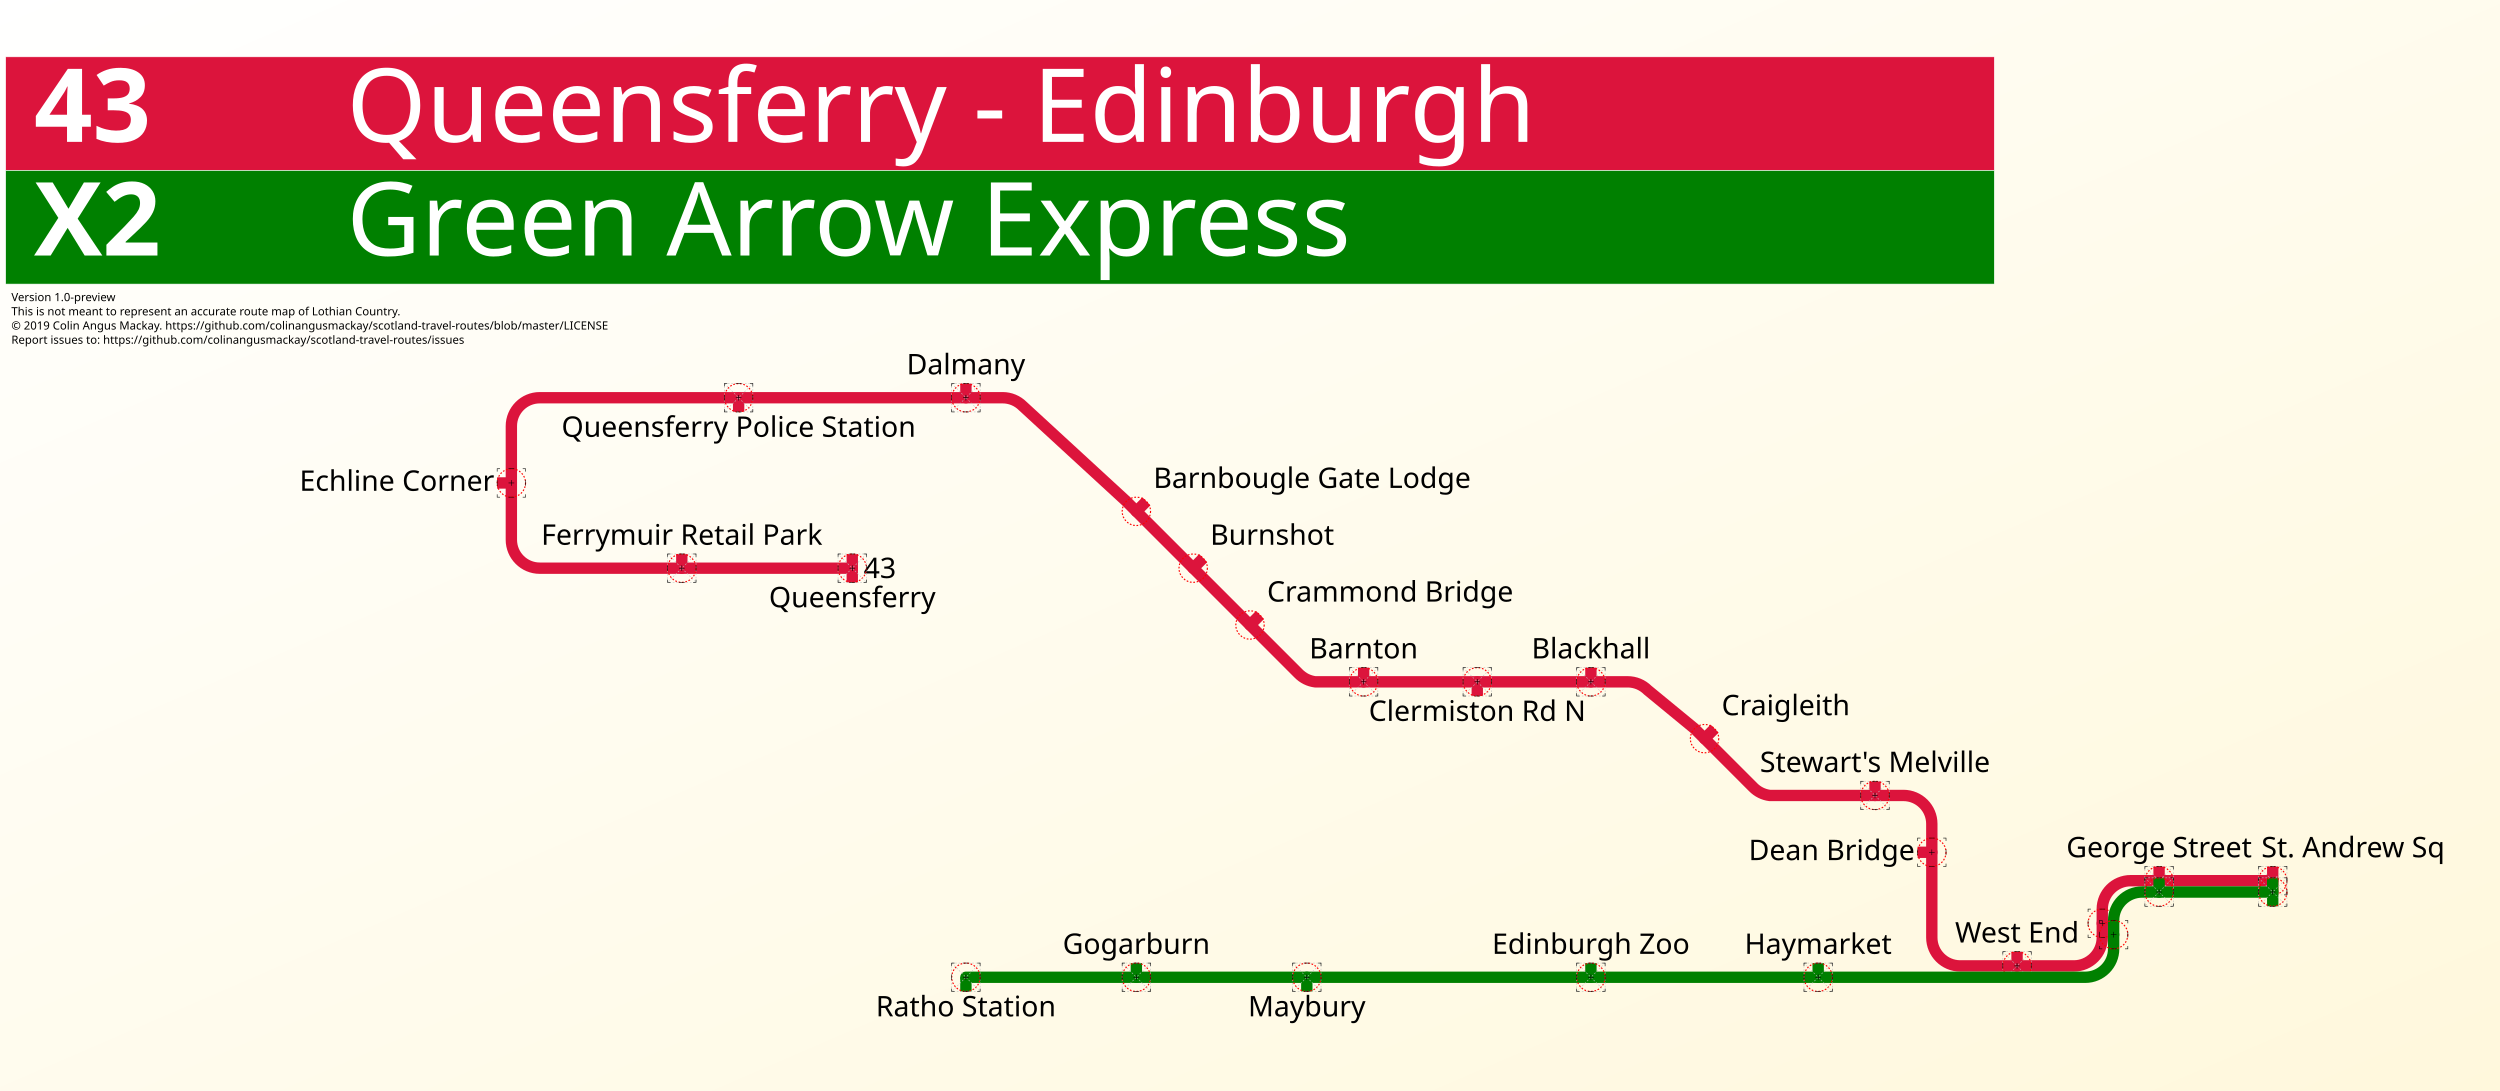
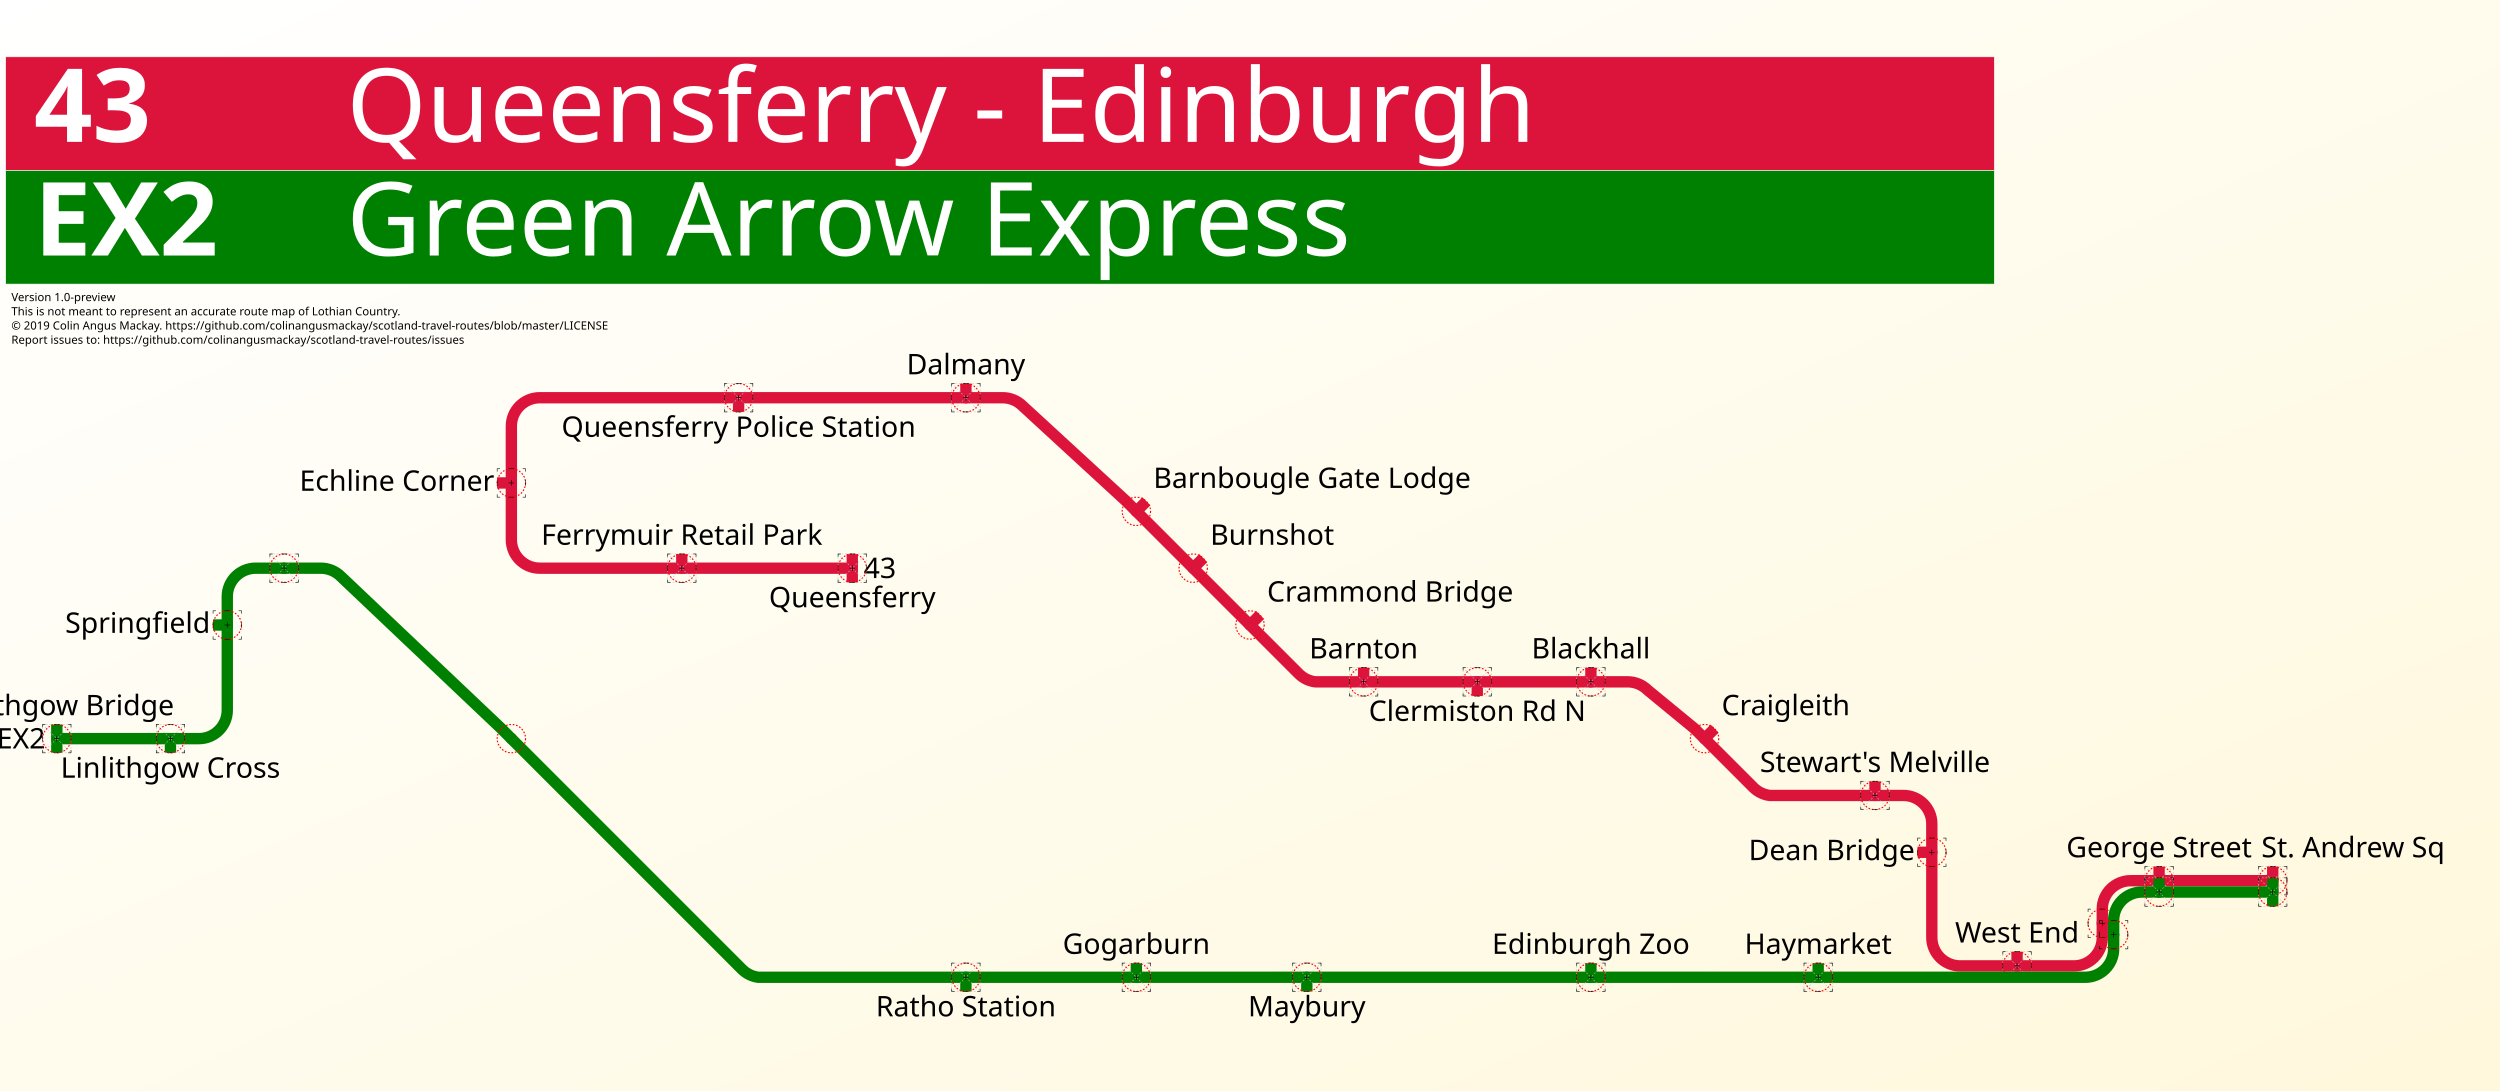
<svg xmlns="http://www.w3.org/2000/svg" version="1.1" baseProfile="full" width="4400" height="1920">
  <style>
    @font-face {
        font-family: "Fira Sans Condensed";
        src: url("https://fonts.googleapis.com/css?family=Fira+Sans+Condensed&amp;display=swap");
    }
  </style>
  <defs>
    <linearGradient id="BackgroundGradient" x1="0" y1="0" x2="100%" y2="100%">
      <stop offset="0%" stop-color="white" />
      <stop offset="100%" stop-color="cornsilk" />
    </linearGradient>
  </defs>
  <rect width="100%" height="100%" fill="url(#BackgroundGradient)" />
  <g font-family="Fira Sans Condensed" font-size="20px">
    <text x="20" y="530">Version 1.0-preview</text>
    <text x="20" y="555">This is not meant to represent an accurate route map of Lothian Country.</text>
    <text x="20" y="580">© 2019 Colin Angus Mackay. https://github.com/colinangusmackay/scotland-travel-routes/blob/master/LICENSE</text>
    <text x="20" y="605">Report issues to: https://github.com/colinangusmackay/scotland-travel-routes/issues</text>
  </g>
  <rect x="10" y="100" fill="crimson" height="200" width="3500" stroke="white" stroke-width="1" />
  <g text-anchor="start" font-size="180px" dominant-baseline="hanging" fill="white" font-family="Fira Sans Condensed">
    <text x="60" y="110" font-weight="bold">43</text>
    <text x="610" y="110">Queensferry - Edinburgh</text>
  </g>
  <path d="M1500,1000 L1200,1000" stroke="crimson" fill="none" stroke-width="20" stroke-linecap="round" stroke-linejoin="round" />
  <path d="M1200,1000 L1175,1000 L950,1000 A50 50 0 0 1 900,950 L900,850" stroke="crimson" fill="none" stroke-width="20" stroke-linecap="round" stroke-linejoin="round" />
  <path d="M900,850 L900,825 L900,750 A50 50 0 0 1 950,700 L1300,700" stroke="crimson" fill="none" stroke-width="20" stroke-linecap="round" stroke-linejoin="round" />
  <path d="M1300,700 L1700,700" stroke="crimson" fill="none" stroke-width="20" stroke-linecap="round" stroke-linejoin="round" />
  <path d="M1700,700 L1725,700 L1764.645,700 A50 50 0 0 1 1800,714.645 L1982.322,882.322 L2000,900" stroke="crimson" fill="none" stroke-width="20" stroke-linecap="round" stroke-linejoin="round" />
  <path d="M2000,900 L2100,1000" stroke="crimson" fill="none" stroke-width="20" stroke-linecap="round" stroke-linejoin="round" />
  <path d="M2100,1000 L2200,1100" stroke="crimson" fill="none" stroke-width="20" stroke-linecap="round" stroke-linejoin="round" />
  <path d="M2200,1100 L2285.355,1185.355 A50 50 0 0 0 2314.645,1200 L2375,1200 L2400,1200" stroke="crimson" fill="none" stroke-width="20" stroke-linecap="round" stroke-linejoin="round" />
  <path d="M2400,1200 L2600,1200" stroke="crimson" fill="none" stroke-width="20" stroke-linecap="round" stroke-linejoin="round" />
  <path d="M2600,1200 L2800,1200" stroke="crimson" fill="none" stroke-width="20" stroke-linecap="round" stroke-linejoin="round" />
  <path d="M2800,1200 L2825,1200 L2864.645,1200 A50 50 0 0 1 2900,1214.645 L2982.322,1282.322 L3000,1300" stroke="crimson" fill="none" stroke-width="20" stroke-linecap="round" stroke-linejoin="round" />
  <path d="M3000,1300 L3085.355,1385.355 A50 50 0 0 0 3114.645,1400 L3275,1400 L3300,1400" stroke="crimson" fill="none" stroke-width="20" stroke-linecap="round" stroke-linejoin="round" />
  <path d="M3300,1400 L3325,1400 L3350,1400 A50 50 0 0 1 3400,1450 L3400,1500" stroke="crimson" fill="none" stroke-width="20" stroke-linecap="round" stroke-linejoin="round" />
  <path d="M3400,1500 L3400,1525 L3400,1650 A50 50 0 0 0 3450,1700 L3550,1700" stroke="crimson" fill="none" stroke-width="20" stroke-linecap="round" stroke-linejoin="round" />
  <path d="M3550,1700 L3575,1700 L3650,1700 A50 50 0 0 0 3700,1650 L3700,1625" stroke="crimson" fill="none" stroke-width="20" stroke-linecap="round" stroke-linejoin="round" />
  <path d="M3700,1625 L3700,1600 L3700,1600 A50 50 0 0 1 3750,1550 L3800,1550" stroke="crimson" fill="none" stroke-width="20" stroke-linecap="round" stroke-linejoin="round" />
  <path d="M3800,1550 L4000,1550" stroke="crimson" fill="none" stroke-width="20" stroke-linecap="round" stroke-linejoin="round" />
  <rect x="1490" y="975" width="20" height="50" fill="crimson" />
  <text x="1520" y="1000" dominant-baseline="middle" font-family="Fira Sans Condensed" font-size="50px">43</text>
  <text x="1500" y="1030" font-family="Fira Sans Condensed" dominant-baseline="hanging" text-anchor="middle" font-size="50px">Queensferry</text>
  <circle cx="1500" cy="1000" r="25" stroke="red" stroke-width="2" stroke-dasharray="3" fill="none" />
  <polyline points="1475,975 1525,975 1525,1025 1475,1025 1475,975" stroke="silver" fill="none" stroke-dasharray="3" />
  <polyline points="1475,975 1525,1025" stroke="silver" fill="none" stroke-dasharray="3" />
  <polyline points="1525,975 1475,1025" stroke="silver" fill="none" stroke-dasharray="3" />
  <polyline points="1475,980 1475,975 1480,975" stroke="black" fill="none" />
  <polyline points="1525,980 1525,975 1520,975" stroke="black" fill="none" />
  <polyline points="1525,1020 1525,1025 1520,1025" stroke="black" fill="none" />
  <polyline points="1475,1020 1475,1025 1480,1025" stroke="black" fill="none" />
  <polyline points="1495,975 1505,975" stroke="black" fill="none" />
  <polyline points="1495,1025 1505,1025" stroke="black" fill="none" />
  <polyline points="1475,995 1475,1005" stroke="black" fill="none" />
  <polyline points="1525,995 1525,1005" stroke="black" fill="none" />
  <polyline points="1495,1000 1505,1000" stroke="black" fill="none" />
  <polyline points="1500,995 1500,1005" stroke="black" fill="none" />
  <polyline points="1200,1000 1200,975" stroke="crimson" fill="none" stroke-width="20" stroke-linecap="butt" />
  <text x="1200" y="920" font-family="Fira Sans Condensed" dominant-baseline="hanging" text-anchor="middle" font-size="50px">Ferrymuir Retail Park</text>
  <circle cx="1200" cy="1000" r="25" stroke="red" stroke-width="2" stroke-dasharray="3" fill="none" />
  <polyline points="1175,975 1225,975 1225,1025 1175,1025 1175,975" stroke="silver" fill="none" stroke-dasharray="3" />
  <polyline points="1175,975 1225,1025" stroke="silver" fill="none" stroke-dasharray="3" />
  <polyline points="1225,975 1175,1025" stroke="silver" fill="none" stroke-dasharray="3" />
  <polyline points="1175,980 1175,975 1180,975" stroke="black" fill="none" />
  <polyline points="1225,980 1225,975 1220,975" stroke="black" fill="none" />
  <polyline points="1225,1020 1225,1025 1220,1025" stroke="black" fill="none" />
  <polyline points="1175,1020 1175,1025 1180,1025" stroke="black" fill="none" />
  <polyline points="1195,975 1205,975" stroke="black" fill="none" />
  <polyline points="1195,1025 1205,1025" stroke="black" fill="none" />
  <polyline points="1175,995 1175,1005" stroke="black" fill="none" />
  <polyline points="1225,995 1225,1005" stroke="black" fill="none" />
  <polyline points="1195,1000 1205,1000" stroke="black" fill="none" />
  <polyline points="1200,995 1200,1005" stroke="black" fill="none" />
  <polyline points="900,850 875,850" stroke="crimson" fill="none" stroke-width="20" stroke-linecap="butt" />
  <text x="870" y="825" font-family="Fira Sans Condensed" dominant-baseline="hanging" text-anchor="end" font-size="50px">Echline Corner</text>
  <circle cx="900" cy="850" r="25" stroke="red" stroke-width="2" stroke-dasharray="3" fill="none" />
  <polyline points="875,830 875,825 880,825" stroke="black" fill="none" />
  <polyline points="925,830 925,825 920,825" stroke="black" fill="none" />
  <polyline points="925,870 925,875 920,875" stroke="black" fill="none" />
  <polyline points="875,870 875,875 880,875" stroke="black" fill="none" />
  <polyline points="895,825 905,825" stroke="black" fill="none" />
  <polyline points="895,875 905,875" stroke="black" fill="none" />
  <polyline points="875,845 875,855" stroke="black" fill="none" />
  <polyline points="925,845 925,855" stroke="black" fill="none" />
  <polyline points="895,850 905,850" stroke="black" fill="none" />
  <polyline points="900,845 900,855" stroke="black" fill="none" />
  <polyline points="1300,700 1300,725" stroke="crimson" fill="none" stroke-width="20" stroke-linecap="butt" />
  <text x="1300" y="730" font-family="Fira Sans Condensed" dominant-baseline="hanging" text-anchor="middle" font-size="50px">Queensferry Police Station</text>
  <circle cx="1300" cy="700" r="25" stroke="red" stroke-width="2" stroke-dasharray="3" fill="none" />
  <polyline points="1275,675 1325,675 1325,725 1275,725 1275,675" stroke="silver" fill="none" stroke-dasharray="3" />
  <polyline points="1275,675 1325,725" stroke="silver" fill="none" stroke-dasharray="3" />
  <polyline points="1325,675 1275,725" stroke="silver" fill="none" stroke-dasharray="3" />
  <polyline points="1275,680 1275,675 1280,675" stroke="black" fill="none" />
  <polyline points="1325,680 1325,675 1320,675" stroke="black" fill="none" />
  <polyline points="1325,720 1325,725 1320,725" stroke="black" fill="none" />
  <polyline points="1275,720 1275,725 1280,725" stroke="black" fill="none" />
  <polyline points="1295,675 1305,675" stroke="black" fill="none" />
  <polyline points="1295,725 1305,725" stroke="black" fill="none" />
  <polyline points="1275,695 1275,705" stroke="black" fill="none" />
  <polyline points="1325,695 1325,705" stroke="black" fill="none" />
  <polyline points="1295,700 1305,700" stroke="black" fill="none" />
  <polyline points="1300,695 1300,705" stroke="black" fill="none" />
  <polyline points="1700,700 1700,675" stroke="crimson" fill="none" stroke-width="20" stroke-linecap="butt" />
  <text x="1700" y="620" font-family="Fira Sans Condensed" dominant-baseline="hanging" text-anchor="middle" font-size="50px">Dalmany</text>
  <circle cx="1700" cy="700" r="25" stroke="red" stroke-width="2" stroke-dasharray="3" fill="none" />
  <polyline points="1675,675 1725,675 1725,725 1675,725 1675,675" stroke="silver" fill="none" stroke-dasharray="3" />
  <polyline points="1675,675 1725,725" stroke="silver" fill="none" stroke-dasharray="3" />
  <polyline points="1725,675 1675,725" stroke="silver" fill="none" stroke-dasharray="3" />
  <polyline points="1675,680 1675,675 1680,675" stroke="black" fill="none" />
  <polyline points="1725,680 1725,675 1720,675" stroke="black" fill="none" />
  <polyline points="1725,720 1725,725 1720,725" stroke="black" fill="none" />
  <polyline points="1675,720 1675,725 1680,725" stroke="black" fill="none" />
  <polyline points="1695,675 1705,675" stroke="black" fill="none" />
  <polyline points="1695,725 1705,725" stroke="black" fill="none" />
  <polyline points="1675,695 1675,705" stroke="black" fill="none" />
  <polyline points="1725,695 1725,705" stroke="black" fill="none" />
  <polyline points="1695,700 1705,700" stroke="black" fill="none" />
  <polyline points="1700,695 1700,705" stroke="black" fill="none" />
  <polyline points="2000,900 2017.678,882.322" stroke="crimson" fill="none" stroke-width="20" stroke-linecap="butt" />
  <text x="2030" y="820" font-family="Fira Sans Condensed" dominant-baseline="hanging" text-anchor="start" font-size="50px">Barnbougle Gate Lodge</text>
  <circle cx="2000" cy="900" r="25" stroke="red" stroke-width="2" stroke-dasharray="3" fill="none" />
  <polyline points="2100,1000 2117.678,982.322" stroke="crimson" fill="none" stroke-width="20" stroke-linecap="butt" />
  <text x="2130" y="920" font-family="Fira Sans Condensed" dominant-baseline="hanging" text-anchor="start" font-size="50px">Burnshot</text>
  <circle cx="2100" cy="1000" r="25" stroke="red" stroke-width="2" stroke-dasharray="3" fill="none" />
  <polyline points="2200,1100 2217.678,1082.322" stroke="crimson" fill="none" stroke-width="20" stroke-linecap="butt" />
  <text x="2230" y="1020" font-family="Fira Sans Condensed" dominant-baseline="hanging" text-anchor="start" font-size="50px">Crammond Bridge</text>
  <circle cx="2200" cy="1100" r="25" stroke="red" stroke-width="2" stroke-dasharray="3" fill="none" />
  <polyline points="2400,1200 2400,1175" stroke="crimson" fill="none" stroke-width="20" stroke-linecap="butt" />
  <text x="2400" y="1120" font-family="Fira Sans Condensed" dominant-baseline="hanging" text-anchor="middle" font-size="50px">Barnton</text>
  <circle cx="2400" cy="1200" r="25" stroke="red" stroke-width="2" stroke-dasharray="3" fill="none" />
  <polyline points="2375,1175 2425,1175 2425,1225 2375,1225 2375,1175" stroke="silver" fill="none" stroke-dasharray="3" />
  <polyline points="2375,1175 2425,1225" stroke="silver" fill="none" stroke-dasharray="3" />
  <polyline points="2425,1175 2375,1225" stroke="silver" fill="none" stroke-dasharray="3" />
  <polyline points="2375,1180 2375,1175 2380,1175" stroke="black" fill="none" />
  <polyline points="2425,1180 2425,1175 2420,1175" stroke="black" fill="none" />
  <polyline points="2425,1220 2425,1225 2420,1225" stroke="black" fill="none" />
  <polyline points="2375,1220 2375,1225 2380,1225" stroke="black" fill="none" />
  <polyline points="2395,1175 2405,1175" stroke="black" fill="none" />
  <polyline points="2395,1225 2405,1225" stroke="black" fill="none" />
  <polyline points="2375,1195 2375,1205" stroke="black" fill="none" />
  <polyline points="2425,1195 2425,1205" stroke="black" fill="none" />
  <polyline points="2395,1200 2405,1200" stroke="black" fill="none" />
  <polyline points="2400,1195 2400,1205" stroke="black" fill="none" />
  <polyline points="2600,1200 2600,1225" stroke="crimson" fill="none" stroke-width="20" stroke-linecap="butt" />
  <text x="2600" y="1230" font-family="Fira Sans Condensed" dominant-baseline="hanging" text-anchor="middle" font-size="50px">Clermiston Rd N</text>
  <circle cx="2600" cy="1200" r="25" stroke="red" stroke-width="2" stroke-dasharray="3" fill="none" />
  <polyline points="2575,1175 2625,1175 2625,1225 2575,1225 2575,1175" stroke="silver" fill="none" stroke-dasharray="3" />
  <polyline points="2575,1175 2625,1225" stroke="silver" fill="none" stroke-dasharray="3" />
  <polyline points="2625,1175 2575,1225" stroke="silver" fill="none" stroke-dasharray="3" />
  <polyline points="2575,1180 2575,1175 2580,1175" stroke="black" fill="none" />
  <polyline points="2625,1180 2625,1175 2620,1175" stroke="black" fill="none" />
  <polyline points="2625,1220 2625,1225 2620,1225" stroke="black" fill="none" />
  <polyline points="2575,1220 2575,1225 2580,1225" stroke="black" fill="none" />
  <polyline points="2595,1175 2605,1175" stroke="black" fill="none" />
  <polyline points="2595,1225 2605,1225" stroke="black" fill="none" />
  <polyline points="2575,1195 2575,1205" stroke="black" fill="none" />
  <polyline points="2625,1195 2625,1205" stroke="black" fill="none" />
  <polyline points="2595,1200 2605,1200" stroke="black" fill="none" />
  <polyline points="2600,1195 2600,1205" stroke="black" fill="none" />
  <polyline points="2800,1200 2800,1175" stroke="crimson" fill="none" stroke-width="20" stroke-linecap="butt" />
  <text x="2800" y="1120" font-family="Fira Sans Condensed" dominant-baseline="hanging" text-anchor="middle" font-size="50px">Blackhall</text>
  <circle cx="2800" cy="1200" r="25" stroke="red" stroke-width="2" stroke-dasharray="3" fill="none" />
  <polyline points="2775,1175 2825,1175 2825,1225 2775,1225 2775,1175" stroke="silver" fill="none" stroke-dasharray="3" />
  <polyline points="2775,1175 2825,1225" stroke="silver" fill="none" stroke-dasharray="3" />
  <polyline points="2825,1175 2775,1225" stroke="silver" fill="none" stroke-dasharray="3" />
  <polyline points="2775,1180 2775,1175 2780,1175" stroke="black" fill="none" />
  <polyline points="2825,1180 2825,1175 2820,1175" stroke="black" fill="none" />
  <polyline points="2825,1220 2825,1225 2820,1225" stroke="black" fill="none" />
  <polyline points="2775,1220 2775,1225 2780,1225" stroke="black" fill="none" />
  <polyline points="2795,1175 2805,1175" stroke="black" fill="none" />
  <polyline points="2795,1225 2805,1225" stroke="black" fill="none" />
  <polyline points="2775,1195 2775,1205" stroke="black" fill="none" />
  <polyline points="2825,1195 2825,1205" stroke="black" fill="none" />
  <polyline points="2795,1200 2805,1200" stroke="black" fill="none" />
  <polyline points="2800,1195 2800,1205" stroke="black" fill="none" />
  <polyline points="3000,1300 3017.678,1282.322" stroke="crimson" fill="none" stroke-width="20" stroke-linecap="butt" />
  <text x="3030" y="1220" font-family="Fira Sans Condensed" dominant-baseline="hanging" text-anchor="start" font-size="50px">Craigleith</text>
  <circle cx="3000" cy="1300" r="25" stroke="red" stroke-width="2" stroke-dasharray="3" fill="none" />
  <polyline points="3300,1400 3300,1375" stroke="crimson" fill="none" stroke-width="20" stroke-linecap="butt" />
  <text x="3300" y="1320" font-family="Fira Sans Condensed" dominant-baseline="hanging" text-anchor="middle" font-size="50px">Stewart's Melville</text>
  <circle cx="3300" cy="1400" r="25" stroke="red" stroke-width="2" stroke-dasharray="3" fill="none" />
  <polyline points="3275,1375 3325,1375 3325,1425 3275,1425 3275,1375" stroke="silver" fill="none" stroke-dasharray="3" />
  <polyline points="3275,1375 3325,1425" stroke="silver" fill="none" stroke-dasharray="3" />
  <polyline points="3325,1375 3275,1425" stroke="silver" fill="none" stroke-dasharray="3" />
  <polyline points="3275,1380 3275,1375 3280,1375" stroke="black" fill="none" />
  <polyline points="3325,1380 3325,1375 3320,1375" stroke="black" fill="none" />
  <polyline points="3325,1420 3325,1425 3320,1425" stroke="black" fill="none" />
  <polyline points="3275,1420 3275,1425 3280,1425" stroke="black" fill="none" />
  <polyline points="3295,1375 3305,1375" stroke="black" fill="none" />
  <polyline points="3295,1425 3305,1425" stroke="black" fill="none" />
  <polyline points="3275,1395 3275,1405" stroke="black" fill="none" />
  <polyline points="3325,1395 3325,1405" stroke="black" fill="none" />
  <polyline points="3295,1400 3305,1400" stroke="black" fill="none" />
  <polyline points="3300,1395 3300,1405" stroke="black" fill="none" />
  <polyline points="3400,1500 3375,1500" stroke="crimson" fill="none" stroke-width="20" stroke-linecap="butt" />
  <text x="3370" y="1475" font-family="Fira Sans Condensed" dominant-baseline="hanging" text-anchor="end" font-size="50px">Dean Bridge</text>
  <circle cx="3400" cy="1500" r="25" stroke="red" stroke-width="2" stroke-dasharray="3" fill="none" />
  <polyline points="3375,1480 3375,1475 3380,1475" stroke="black" fill="none" />
  <polyline points="3425,1480 3425,1475 3420,1475" stroke="black" fill="none" />
  <polyline points="3425,1520 3425,1525 3420,1525" stroke="black" fill="none" />
  <polyline points="3375,1520 3375,1525 3380,1525" stroke="black" fill="none" />
  <polyline points="3395,1475 3405,1475" stroke="black" fill="none" />
  <polyline points="3395,1525 3405,1525" stroke="black" fill="none" />
  <polyline points="3375,1495 3375,1505" stroke="black" fill="none" />
  <polyline points="3425,1495 3425,1505" stroke="black" fill="none" />
  <polyline points="3395,1500 3405,1500" stroke="black" fill="none" />
  <polyline points="3400,1495 3400,1505" stroke="black" fill="none" />
  <polyline points="3550,1700 3550,1675" stroke="crimson" fill="none" stroke-width="20" stroke-linecap="butt" />
  <text x="3550" y="1620" font-family="Fira Sans Condensed" dominant-baseline="hanging" text-anchor="middle" font-size="50px">West End</text>
  <circle cx="3550" cy="1700" r="25" stroke="red" stroke-width="2" stroke-dasharray="3" fill="none" />
  <polyline points="3525,1675 3575,1675 3575,1725 3525,1725 3525,1675" stroke="silver" fill="none" stroke-dasharray="3" />
  <polyline points="3525,1675 3575,1725" stroke="silver" fill="none" stroke-dasharray="3" />
  <polyline points="3575,1675 3525,1725" stroke="silver" fill="none" stroke-dasharray="3" />
  <polyline points="3525,1680 3525,1675 3530,1675" stroke="black" fill="none" />
  <polyline points="3575,1680 3575,1675 3570,1675" stroke="black" fill="none" />
  <polyline points="3575,1720 3575,1725 3570,1725" stroke="black" fill="none" />
  <polyline points="3525,1720 3525,1725 3530,1725" stroke="black" fill="none" />
  <polyline points="3545,1675 3555,1675" stroke="black" fill="none" />
  <polyline points="3545,1725 3555,1725" stroke="black" fill="none" />
  <polyline points="3525,1695 3525,1705" stroke="black" fill="none" />
  <polyline points="3575,1695 3575,1705" stroke="black" fill="none" />
  <polyline points="3545,1700 3555,1700" stroke="black" fill="none" />
  <polyline points="3550,1695 3550,1705" stroke="black" fill="none" />
  <circle cx="3700" cy="1625" r="25" stroke="red" stroke-width="2" stroke-dasharray="3" fill="none" />
  <polyline points="3675,1605 3675,1600 3680,1600" stroke="black" fill="none" />
  <polyline points="3725,1605 3725,1600 3720,1600" stroke="black" fill="none" />
  <polyline points="3725,1645 3725,1650 3720,1650" stroke="black" fill="none" />
  <polyline points="3675,1645 3675,1650 3680,1650" stroke="black" fill="none" />
  <polyline points="3695,1600 3705,1600" stroke="black" fill="none" />
  <polyline points="3695,1650 3705,1650" stroke="black" fill="none" />
  <polyline points="3675,1620 3675,1630" stroke="black" fill="none" />
  <polyline points="3725,1620 3725,1630" stroke="black" fill="none" />
  <polyline points="3695,1625 3705,1625" stroke="black" fill="none" />
  <polyline points="3700,1620 3700,1630" stroke="black" fill="none" />
  <polyline points="3800,1550 3800,1525" stroke="crimson" fill="none" stroke-width="20" stroke-linecap="butt" />
  <text x="3800" y="1470" font-family="Fira Sans Condensed" dominant-baseline="hanging" text-anchor="middle" font-size="50px">George Street</text>
  <circle cx="3800" cy="1550" r="25" stroke="red" stroke-width="2" stroke-dasharray="3" fill="none" />
  <polyline points="3775,1525 3825,1525 3825,1575 3775,1575 3775,1525" stroke="silver" fill="none" stroke-dasharray="3" />
  <polyline points="3775,1525 3825,1575" stroke="silver" fill="none" stroke-dasharray="3" />
  <polyline points="3825,1525 3775,1575" stroke="silver" fill="none" stroke-dasharray="3" />
  <polyline points="3775,1530 3775,1525 3780,1525" stroke="black" fill="none" />
  <polyline points="3825,1530 3825,1525 3820,1525" stroke="black" fill="none" />
  <polyline points="3825,1570 3825,1575 3820,1575" stroke="black" fill="none" />
  <polyline points="3775,1570 3775,1575 3780,1575" stroke="black" fill="none" />
  <polyline points="3795,1525 3805,1525" stroke="black" fill="none" />
  <polyline points="3795,1575 3805,1575" stroke="black" fill="none" />
  <polyline points="3775,1545 3775,1555" stroke="black" fill="none" />
  <polyline points="3825,1545 3825,1555" stroke="black" fill="none" />
  <polyline points="3795,1550 3805,1550" stroke="black" fill="none" />
  <polyline points="3800,1545 3800,1555" stroke="black" fill="none" />
  <rect x="3990" y="1525" width="20" height="50" fill="crimson" />
  <text x="3980" y="1470" font-family="Fira Sans Condensed" dominant-baseline="hanging" text-anchor="start" font-size="50px">St. Andrew Sq</text>
  <circle cx="4000" cy="1550" r="25" stroke="red" stroke-width="2" stroke-dasharray="3" fill="none" />
  <polyline points="3975,1525 4025,1525 4025,1575 3975,1575 3975,1525" stroke="silver" fill="none" stroke-dasharray="3" />
  <polyline points="3975,1525 4025,1575" stroke="silver" fill="none" stroke-dasharray="3" />
  <polyline points="4025,1525 3975,1575" stroke="silver" fill="none" stroke-dasharray="3" />
  <polyline points="3975,1530 3975,1525 3980,1525" stroke="black" fill="none" />
  <polyline points="4025,1530 4025,1525 4020,1525" stroke="black" fill="none" />
  <polyline points="4025,1570 4025,1575 4020,1575" stroke="black" fill="none" />
  <polyline points="3975,1570 3975,1575 3980,1575" stroke="black" fill="none" />
  <polyline points="3995,1525 4005,1525" stroke="black" fill="none" />
  <polyline points="3995,1575 4005,1575" stroke="black" fill="none" />
  <polyline points="3975,1545 3975,1555" stroke="black" fill="none" />
  <polyline points="4025,1545 4025,1555" stroke="black" fill="none" />
  <polyline points="3995,1550 4005,1550" stroke="black" fill="none" />
  <polyline points="4000,1545 4000,1555" stroke="black" fill="none" />
  <rect x="10" y="300" fill="green" height="200" width="3500" stroke="white" stroke-width="1" />
  <g text-anchor="start" font-size="180px" dominant-baseline="hanging" fill="white" font-family="Fira Sans Condensed">
-     <text x="60" y="310" font-weight="bold">X2</text>
+     <text x="60" y="310" font-weight="bold">EX2</text>
    <text x="610" y="310">Green Arrow Express</text>
  </g>
+   <path d="M100,1300 L300,1300" stroke="green" fill="none" stroke-width="20" stroke-linecap="round" stroke-linejoin="round" />
+   <path d="M300,1300 L325,1300 L350,1300 A50 50 0 0 0 400,1250 L400,1100" stroke="green" fill="none" stroke-width="20" stroke-linecap="round" stroke-linejoin="round" />
+   <path d="M400,1100 L400,1075 L400,1050 A50 50 0 0 1 450,1000 L500,1000" stroke="green" fill="none" stroke-width="20" stroke-linecap="round" stroke-linejoin="round" />
+   <path d="M500,1000 L525,1000 L564.645,1000 A50 50 0 0 1 600,1014.645 L882.322,1282.322 L900,1300" stroke="green" fill="none" stroke-width="20" stroke-linecap="round" stroke-linejoin="round" />
+   <path d="M900,1300 L1305.355,1705.355 A50 50 0 0 0 1334.645,1720 L1675,1720 L1700,1720" stroke="green" fill="none" stroke-width="20" stroke-linecap="round" stroke-linejoin="round" />
  <path d="M1700,1720 L2000,1720" stroke="green" fill="none" stroke-width="20" stroke-linecap="round" stroke-linejoin="round" />
  <path d="M2000,1720 L2300,1720" stroke="green" fill="none" stroke-width="20" stroke-linecap="round" stroke-linejoin="round" />
  <path d="M2300,1720 L2800,1720" stroke="green" fill="none" stroke-width="20" stroke-linecap="round" stroke-linejoin="round" />
  <path d="M2800,1720 L3200,1720" stroke="green" fill="none" stroke-width="20" stroke-linecap="round" stroke-linejoin="round" />
  <path d="M3200,1720 L3225,1720 L3670,1720 A50 50 0 0 0 3720,1670 L3720,1645" stroke="green" fill="none" stroke-width="20" stroke-linecap="round" stroke-linejoin="round" />
  <path d="M3720,1645 L3720,1620 L3720,1620 A50 50 0 0 1 3770,1570 L3800,1570" stroke="green" fill="none" stroke-width="20" stroke-linecap="round" stroke-linejoin="round" />
  <path d="M3800,1570 L4000,1570" stroke="green" fill="none" stroke-width="20" stroke-linecap="round" stroke-linejoin="round" />
+   <rect x="90" y="1275" width="20" height="50" fill="green" />
+   <text x="80" y="1300" text-anchor="end" dominant-baseline="middle" font-family="Fira Sans Condensed" font-size="50px">EX2</text>
+   <text x="100" y="1220" font-family="Fira Sans Condensed" dominant-baseline="hanging" text-anchor="middle" font-size="50px">Linlithgow Bridge</text>
+   <circle cx="100" cy="1300" r="25" stroke="red" stroke-width="2" stroke-dasharray="3" fill="none" />
+   <polyline points="75,1275 125,1275 125,1325 75,1325 75,1275" stroke="silver" fill="none" stroke-dasharray="3" />
+   <polyline points="75,1275 125,1325" stroke="silver" fill="none" stroke-dasharray="3" />
+   <polyline points="125,1275 75,1325" stroke="silver" fill="none" stroke-dasharray="3" />
+   <polyline points="75,1280 75,1275 80,1275" stroke="black" fill="none" />
+   <polyline points="125,1280 125,1275 120,1275" stroke="black" fill="none" />
+   <polyline points="125,1320 125,1325 120,1325" stroke="black" fill="none" />
+   <polyline points="75,1320 75,1325 80,1325" stroke="black" fill="none" />
+   <polyline points="95,1275 105,1275" stroke="black" fill="none" />
+   <polyline points="95,1325 105,1325" stroke="black" fill="none" />
+   <polyline points="75,1295 75,1305" stroke="black" fill="none" />
+   <polyline points="125,1295 125,1305" stroke="black" fill="none" />
+   <polyline points="95,1300 105,1300" stroke="black" fill="none" />
+   <polyline points="100,1295 100,1305" stroke="black" fill="none" />
+   <polyline points="300,1300 300,1325" stroke="green" fill="none" stroke-width="20" stroke-linecap="butt" />
+   <text x="300" y="1330" font-family="Fira Sans Condensed" dominant-baseline="hanging" text-anchor="middle" font-size="50px">Linlithgow Cross</text>
+   <circle cx="300" cy="1300" r="25" stroke="red" stroke-width="2" stroke-dasharray="3" fill="none" />
+   <polyline points="275,1275 325,1275 325,1325 275,1325 275,1275" stroke="silver" fill="none" stroke-dasharray="3" />
+   <polyline points="275,1275 325,1325" stroke="silver" fill="none" stroke-dasharray="3" />
+   <polyline points="325,1275 275,1325" stroke="silver" fill="none" stroke-dasharray="3" />
+   <polyline points="275,1280 275,1275 280,1275" stroke="black" fill="none" />
+   <polyline points="325,1280 325,1275 320,1275" stroke="black" fill="none" />
+   <polyline points="325,1320 325,1325 320,1325" stroke="black" fill="none" />
+   <polyline points="275,1320 275,1325 280,1325" stroke="black" fill="none" />
+   <polyline points="295,1275 305,1275" stroke="black" fill="none" />
+   <polyline points="295,1325 305,1325" stroke="black" fill="none" />
+   <polyline points="275,1295 275,1305" stroke="black" fill="none" />
+   <polyline points="325,1295 325,1305" stroke="black" fill="none" />
+   <polyline points="295,1300 305,1300" stroke="black" fill="none" />
+   <polyline points="300,1295 300,1305" stroke="black" fill="none" />
+   <polyline points="400,1100 375,1100" stroke="green" fill="none" stroke-width="20" stroke-linecap="butt" />
+   <text x="370" y="1075" font-family="Fira Sans Condensed" dominant-baseline="hanging" text-anchor="end" font-size="50px">Springfield</text>
+   <circle cx="400" cy="1100" r="25" stroke="red" stroke-width="2" stroke-dasharray="3" fill="none" />
+   <polyline points="375,1080 375,1075 380,1075" stroke="black" fill="none" />
+   <polyline points="425,1080 425,1075 420,1075" stroke="black" fill="none" />
+   <polyline points="425,1120 425,1125 420,1125" stroke="black" fill="none" />
+   <polyline points="375,1120 375,1125 380,1125" stroke="black" fill="none" />
+   <polyline points="395,1075 405,1075" stroke="black" fill="none" />
+   <polyline points="395,1125 405,1125" stroke="black" fill="none" />
+   <polyline points="375,1095 375,1105" stroke="black" fill="none" />
+   <polyline points="425,1095 425,1105" stroke="black" fill="none" />
+   <polyline points="395,1100 405,1100" stroke="black" fill="none" />
+   <polyline points="400,1095 400,1105" stroke="black" fill="none" />
+   <circle cx="500" cy="1000" r="25" stroke="red" stroke-width="2" stroke-dasharray="3" fill="none" />
+   <polyline points="475,975 525,975 525,1025 475,1025 475,975" stroke="silver" fill="none" stroke-dasharray="3" />
+   <polyline points="475,975 525,1025" stroke="silver" fill="none" stroke-dasharray="3" />
+   <polyline points="525,975 475,1025" stroke="silver" fill="none" stroke-dasharray="3" />
+   <polyline points="475,980 475,975 480,975" stroke="black" fill="none" />
+   <polyline points="525,980 525,975 520,975" stroke="black" fill="none" />
+   <polyline points="525,1020 525,1025 520,1025" stroke="black" fill="none" />
+   <polyline points="475,1020 475,1025 480,1025" stroke="black" fill="none" />
+   <polyline points="495,975 505,975" stroke="black" fill="none" />
+   <polyline points="495,1025 505,1025" stroke="black" fill="none" />
+   <polyline points="475,995 475,1005" stroke="black" fill="none" />
+   <polyline points="525,995 525,1005" stroke="black" fill="none" />
+   <polyline points="495,1000 505,1000" stroke="black" fill="none" />
+   <polyline points="500,995 500,1005" stroke="black" fill="none" />
+   <circle cx="900" cy="1300" r="25" stroke="red" stroke-width="2" stroke-dasharray="3" fill="none" />
  <polyline points="1700,1720 1700,1745" stroke="green" fill="none" stroke-width="20" stroke-linecap="butt" />
  <text x="1700" y="1750" font-family="Fira Sans Condensed" dominant-baseline="hanging" text-anchor="middle" font-size="50px">Ratho Station</text>
  <circle cx="1700" cy="1720" r="25" stroke="red" stroke-width="2" stroke-dasharray="3" fill="none" />
  <polyline points="1675,1695 1725,1695 1725,1745 1675,1745 1675,1695" stroke="silver" fill="none" stroke-dasharray="3" />
  <polyline points="1675,1695 1725,1745" stroke="silver" fill="none" stroke-dasharray="3" />
  <polyline points="1725,1695 1675,1745" stroke="silver" fill="none" stroke-dasharray="3" />
  <polyline points="1675,1700 1675,1695 1680,1695" stroke="black" fill="none" />
  <polyline points="1725,1700 1725,1695 1720,1695" stroke="black" fill="none" />
  <polyline points="1725,1740 1725,1745 1720,1745" stroke="black" fill="none" />
  <polyline points="1675,1740 1675,1745 1680,1745" stroke="black" fill="none" />
  <polyline points="1695,1695 1705,1695" stroke="black" fill="none" />
  <polyline points="1695,1745 1705,1745" stroke="black" fill="none" />
  <polyline points="1675,1715 1675,1725" stroke="black" fill="none" />
  <polyline points="1725,1715 1725,1725" stroke="black" fill="none" />
  <polyline points="1695,1720 1705,1720" stroke="black" fill="none" />
  <polyline points="1700,1715 1700,1725" stroke="black" fill="none" />
  <polyline points="2000,1720 2000,1695" stroke="green" fill="none" stroke-width="20" stroke-linecap="butt" />
  <text x="2000" y="1640" font-family="Fira Sans Condensed" dominant-baseline="hanging" text-anchor="middle" font-size="50px">Gogarburn</text>
  <circle cx="2000" cy="1720" r="25" stroke="red" stroke-width="2" stroke-dasharray="3" fill="none" />
  <polyline points="1975,1695 2025,1695 2025,1745 1975,1745 1975,1695" stroke="silver" fill="none" stroke-dasharray="3" />
  <polyline points="1975,1695 2025,1745" stroke="silver" fill="none" stroke-dasharray="3" />
  <polyline points="2025,1695 1975,1745" stroke="silver" fill="none" stroke-dasharray="3" />
  <polyline points="1975,1700 1975,1695 1980,1695" stroke="black" fill="none" />
  <polyline points="2025,1700 2025,1695 2020,1695" stroke="black" fill="none" />
  <polyline points="2025,1740 2025,1745 2020,1745" stroke="black" fill="none" />
  <polyline points="1975,1740 1975,1745 1980,1745" stroke="black" fill="none" />
  <polyline points="1995,1695 2005,1695" stroke="black" fill="none" />
  <polyline points="1995,1745 2005,1745" stroke="black" fill="none" />
  <polyline points="1975,1715 1975,1725" stroke="black" fill="none" />
  <polyline points="2025,1715 2025,1725" stroke="black" fill="none" />
  <polyline points="1995,1720 2005,1720" stroke="black" fill="none" />
  <polyline points="2000,1715 2000,1725" stroke="black" fill="none" />
  <polyline points="2300,1720 2300,1745" stroke="green" fill="none" stroke-width="20" stroke-linecap="butt" />
  <text x="2300" y="1750" font-family="Fira Sans Condensed" dominant-baseline="hanging" text-anchor="middle" font-size="50px">Maybury</text>
  <circle cx="2300" cy="1720" r="25" stroke="red" stroke-width="2" stroke-dasharray="3" fill="none" />
  <polyline points="2275,1695 2325,1695 2325,1745 2275,1745 2275,1695" stroke="silver" fill="none" stroke-dasharray="3" />
  <polyline points="2275,1695 2325,1745" stroke="silver" fill="none" stroke-dasharray="3" />
  <polyline points="2325,1695 2275,1745" stroke="silver" fill="none" stroke-dasharray="3" />
  <polyline points="2275,1700 2275,1695 2280,1695" stroke="black" fill="none" />
  <polyline points="2325,1700 2325,1695 2320,1695" stroke="black" fill="none" />
  <polyline points="2325,1740 2325,1745 2320,1745" stroke="black" fill="none" />
  <polyline points="2275,1740 2275,1745 2280,1745" stroke="black" fill="none" />
  <polyline points="2295,1695 2305,1695" stroke="black" fill="none" />
  <polyline points="2295,1745 2305,1745" stroke="black" fill="none" />
  <polyline points="2275,1715 2275,1725" stroke="black" fill="none" />
  <polyline points="2325,1715 2325,1725" stroke="black" fill="none" />
  <polyline points="2295,1720 2305,1720" stroke="black" fill="none" />
  <polyline points="2300,1715 2300,1725" stroke="black" fill="none" />
  <polyline points="2800,1720 2800,1695" stroke="green" fill="none" stroke-width="20" stroke-linecap="butt" />
  <text x="2800" y="1640" font-family="Fira Sans Condensed" dominant-baseline="hanging" text-anchor="middle" font-size="50px">Edinburgh Zoo</text>
  <circle cx="2800" cy="1720" r="25" stroke="red" stroke-width="2" stroke-dasharray="3" fill="none" />
  <polyline points="2775,1695 2825,1695 2825,1745 2775,1745 2775,1695" stroke="silver" fill="none" stroke-dasharray="3" />
  <polyline points="2775,1695 2825,1745" stroke="silver" fill="none" stroke-dasharray="3" />
  <polyline points="2825,1695 2775,1745" stroke="silver" fill="none" stroke-dasharray="3" />
  <polyline points="2775,1700 2775,1695 2780,1695" stroke="black" fill="none" />
  <polyline points="2825,1700 2825,1695 2820,1695" stroke="black" fill="none" />
  <polyline points="2825,1740 2825,1745 2820,1745" stroke="black" fill="none" />
  <polyline points="2775,1740 2775,1745 2780,1745" stroke="black" fill="none" />
  <polyline points="2795,1695 2805,1695" stroke="black" fill="none" />
  <polyline points="2795,1745 2805,1745" stroke="black" fill="none" />
  <polyline points="2775,1715 2775,1725" stroke="black" fill="none" />
  <polyline points="2825,1715 2825,1725" stroke="black" fill="none" />
  <polyline points="2795,1720 2805,1720" stroke="black" fill="none" />
  <polyline points="2800,1715 2800,1725" stroke="black" fill="none" />
  <polyline points="3200,1720 3200,1695" stroke="green" fill="none" stroke-width="20" stroke-linecap="butt" />
  <text x="3200" y="1640" font-family="Fira Sans Condensed" dominant-baseline="hanging" text-anchor="middle" font-size="50px">Haymarket</text>
  <circle cx="3200" cy="1720" r="25" stroke="red" stroke-width="2" stroke-dasharray="3" fill="none" />
  <polyline points="3175,1695 3225,1695 3225,1745 3175,1745 3175,1695" stroke="silver" fill="none" stroke-dasharray="3" />
  <polyline points="3175,1695 3225,1745" stroke="silver" fill="none" stroke-dasharray="3" />
  <polyline points="3225,1695 3175,1745" stroke="silver" fill="none" stroke-dasharray="3" />
  <polyline points="3175,1700 3175,1695 3180,1695" stroke="black" fill="none" />
  <polyline points="3225,1700 3225,1695 3220,1695" stroke="black" fill="none" />
  <polyline points="3225,1740 3225,1745 3220,1745" stroke="black" fill="none" />
  <polyline points="3175,1740 3175,1745 3180,1745" stroke="black" fill="none" />
  <polyline points="3195,1695 3205,1695" stroke="black" fill="none" />
  <polyline points="3195,1745 3205,1745" stroke="black" fill="none" />
  <polyline points="3175,1715 3175,1725" stroke="black" fill="none" />
  <polyline points="3225,1715 3225,1725" stroke="black" fill="none" />
  <polyline points="3195,1720 3205,1720" stroke="black" fill="none" />
  <polyline points="3200,1715 3200,1725" stroke="black" fill="none" />
  <circle cx="3720" cy="1645" r="25" stroke="red" stroke-width="2" stroke-dasharray="3" fill="none" />
  <polyline points="3695,1625 3695,1620 3700,1620" stroke="black" fill="none" />
  <polyline points="3745,1625 3745,1620 3740,1620" stroke="black" fill="none" />
  <polyline points="3745,1665 3745,1670 3740,1670" stroke="black" fill="none" />
  <polyline points="3695,1665 3695,1670 3700,1670" stroke="black" fill="none" />
  <polyline points="3715,1620 3725,1620" stroke="black" fill="none" />
  <polyline points="3715,1670 3725,1670" stroke="black" fill="none" />
  <polyline points="3695,1640 3695,1650" stroke="black" fill="none" />
  <polyline points="3745,1640 3745,1650" stroke="black" fill="none" />
  <polyline points="3715,1645 3725,1645" stroke="black" fill="none" />
  <polyline points="3720,1640 3720,1650" stroke="black" fill="none" />
  <polyline points="3800,1570 3800,1545" stroke="green" fill="none" stroke-width="20" stroke-linecap="butt" />
  <circle cx="3800" cy="1570" r="25" stroke="red" stroke-width="2" stroke-dasharray="3" fill="none" />
  <polyline points="3775,1545 3825,1545 3825,1595 3775,1595 3775,1545" stroke="silver" fill="none" stroke-dasharray="3" />
  <polyline points="3775,1545 3825,1595" stroke="silver" fill="none" stroke-dasharray="3" />
  <polyline points="3825,1545 3775,1595" stroke="silver" fill="none" stroke-dasharray="3" />
  <polyline points="3775,1550 3775,1545 3780,1545" stroke="black" fill="none" />
  <polyline points="3825,1550 3825,1545 3820,1545" stroke="black" fill="none" />
  <polyline points="3825,1590 3825,1595 3820,1595" stroke="black" fill="none" />
  <polyline points="3775,1590 3775,1595 3780,1595" stroke="black" fill="none" />
  <polyline points="3795,1545 3805,1545" stroke="black" fill="none" />
  <polyline points="3795,1595 3805,1595" stroke="black" fill="none" />
  <polyline points="3775,1565 3775,1575" stroke="black" fill="none" />
  <polyline points="3825,1565 3825,1575" stroke="black" fill="none" />
  <polyline points="3795,1570 3805,1570" stroke="black" fill="none" />
  <polyline points="3800,1565 3800,1575" stroke="black" fill="none" />
  <rect x="3990" y="1545" width="20" height="50" fill="green" />
  <circle cx="4000" cy="1570" r="25" stroke="red" stroke-width="2" stroke-dasharray="3" fill="none" />
  <polyline points="3975,1545 4025,1545 4025,1595 3975,1595 3975,1545" stroke="silver" fill="none" stroke-dasharray="3" />
  <polyline points="3975,1545 4025,1595" stroke="silver" fill="none" stroke-dasharray="3" />
  <polyline points="4025,1545 3975,1595" stroke="silver" fill="none" stroke-dasharray="3" />
  <polyline points="3975,1550 3975,1545 3980,1545" stroke="black" fill="none" />
  <polyline points="4025,1550 4025,1545 4020,1545" stroke="black" fill="none" />
  <polyline points="4025,1590 4025,1595 4020,1595" stroke="black" fill="none" />
  <polyline points="3975,1590 3975,1595 3980,1595" stroke="black" fill="none" />
  <polyline points="3995,1545 4005,1545" stroke="black" fill="none" />
  <polyline points="3995,1595 4005,1595" stroke="black" fill="none" />
  <polyline points="3975,1565 3975,1575" stroke="black" fill="none" />
  <polyline points="4025,1565 4025,1575" stroke="black" fill="none" />
  <polyline points="3995,1570 4005,1570" stroke="black" fill="none" />
  <polyline points="4000,1565 4000,1575" stroke="black" fill="none" />
</svg>
